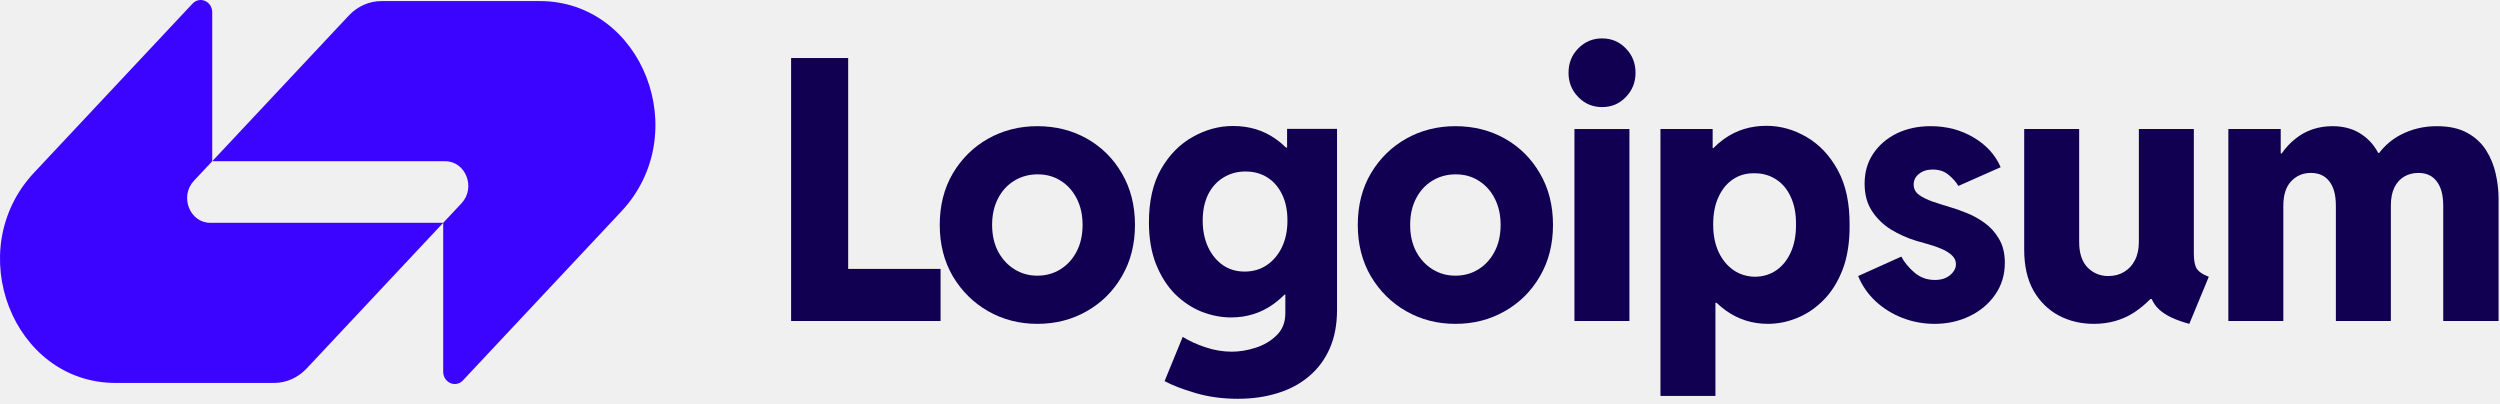
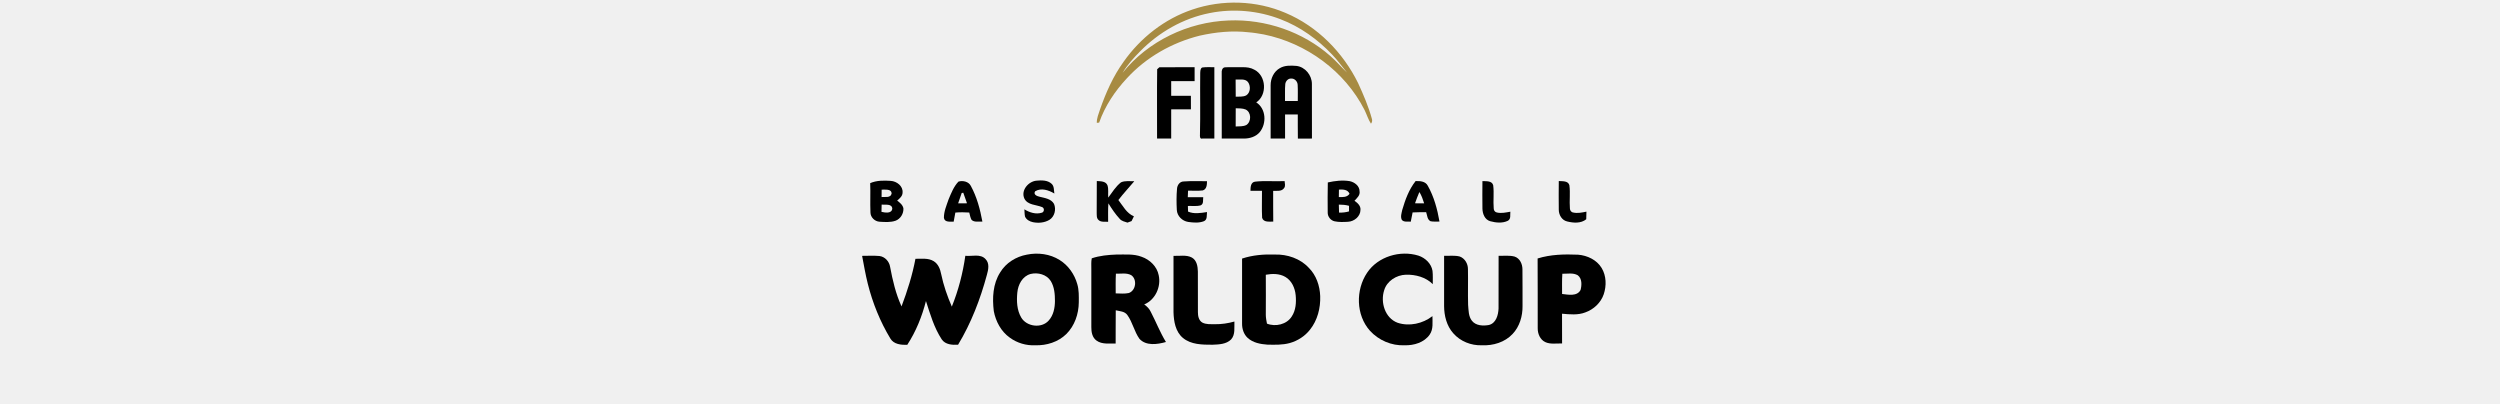
- <svg xmlns="http://www.w3.org/2000/svg" width="248" height="40" viewBox="0 0 248 40" fill="none">
-   <g clip-path="url(#clip0_874_154)">
-     <path d="M34.604 1.539C35.463 0.622 36.63 0.107 37.846 0.107C43.313 0.107 48.466 0.107 53.541 0.107C63.746 0.107 68.857 13.269 61.64 20.967L45.921 37.735C45.199 38.505 43.965 37.959 43.965 36.871V22.102L45.782 20.165C47.225 18.625 46.203 15.993 44.162 15.993H21.054L34.604 1.539Z" fill="#3A04FF" />
-     <path d="M30.415 36.556C29.555 37.473 28.388 37.988 27.173 37.988C21.705 37.988 16.553 37.988 11.478 37.988C1.272 37.988 -3.838 24.826 3.378 17.128L19.098 0.36C19.82 -0.409 21.054 0.136 21.054 1.224L21.054 15.993L19.237 17.931C17.794 19.47 18.816 22.103 20.857 22.103L43.965 22.102L30.415 36.556Z" fill="#3A04FF" />
-     <path d="M156.185 12.8V31.843H161.639V12.8H156.185Z" fill="#110051" />
-     <path d="M156.565 9.632C157.21 10.293 157.997 10.623 158.93 10.623C159.862 10.623 160.645 10.293 161.277 9.632C161.922 8.971 162.244 8.169 162.244 7.225C162.244 6.258 161.922 5.45 161.277 4.801C160.645 4.14 159.862 3.81 158.93 3.81C157.997 3.81 157.21 4.14 156.565 4.801C155.92 5.45 155.598 6.258 155.598 7.225C155.598 8.169 155.92 8.971 156.565 9.632Z" fill="#110051" />
-     <path fill-rule="evenodd" clip-rule="evenodd" d="M164.717 39.276V12.8H169.895V14.694H169.963C170.289 14.364 170.64 14.063 171.017 13.791C172.236 12.918 173.64 12.481 175.228 12.481C176.621 12.481 177.95 12.853 179.216 13.596C180.493 14.34 181.529 15.443 182.323 16.906C183.116 18.369 183.501 20.192 183.479 22.374C183.49 24.026 183.265 25.466 182.806 26.693C182.345 27.908 181.724 28.917 180.942 29.719C180.159 30.521 179.284 31.123 178.318 31.524C177.352 31.925 176.373 32.126 175.383 32.126C173.818 32.126 172.415 31.677 171.172 30.781C170.859 30.552 170.563 30.304 170.283 30.038H170.171V39.276H164.717ZM174.106 27.454C174.911 27.442 175.619 27.224 176.23 26.799C176.839 26.374 177.317 25.772 177.662 24.994C178.007 24.215 178.174 23.306 178.162 22.268C178.174 21.206 178.002 20.298 177.645 19.543C177.3 18.776 176.811 18.192 176.178 17.791C175.545 17.378 174.82 17.177 174.003 17.189C173.232 17.177 172.541 17.372 171.932 17.773C171.322 18.174 170.839 18.758 170.482 19.525C170.125 20.28 169.947 21.195 169.947 22.268C169.947 23.306 170.125 24.215 170.482 24.994C170.85 25.772 171.345 26.374 171.966 26.799C172.588 27.224 173.301 27.442 174.106 27.454Z" fill="#110051" />
-     <path d="M188.731 31.542C189.743 31.931 190.802 32.126 191.906 32.126C193.172 32.126 194.329 31.872 195.376 31.365C196.435 30.858 197.28 30.15 197.913 29.241C198.558 28.321 198.879 27.265 198.879 26.073C198.879 25.129 198.684 24.333 198.293 23.684C197.913 23.035 197.429 22.504 196.843 22.091C196.267 21.678 195.675 21.354 195.065 21.118C194.455 20.87 193.92 20.681 193.459 20.552C192.861 20.375 192.286 20.192 191.734 20.003C191.182 19.814 190.727 19.59 190.37 19.33C190.013 19.071 189.835 18.729 189.835 18.304C189.835 17.879 190.013 17.525 190.37 17.242C190.727 16.959 191.175 16.817 191.717 16.817C192.361 16.817 192.89 16.994 193.304 17.348C193.731 17.702 194.052 18.068 194.271 18.445L198.465 16.587C197.936 15.36 197.038 14.375 195.773 13.632C194.518 12.889 193.103 12.517 191.527 12.517C190.261 12.517 189.133 12.759 188.144 13.242C187.166 13.726 186.389 14.399 185.813 15.26C185.249 16.109 184.968 17.095 184.968 18.215C184.968 19.277 185.21 20.18 185.693 20.923C186.176 21.666 186.803 22.28 187.574 22.764C188.356 23.236 189.185 23.607 190.06 23.879C190.44 23.985 190.854 24.103 191.303 24.233C191.762 24.363 192.2 24.516 192.614 24.693C193.028 24.87 193.368 25.082 193.632 25.33C193.897 25.578 194.03 25.873 194.03 26.215C194.03 26.486 193.938 26.74 193.753 26.976C193.581 27.212 193.339 27.407 193.028 27.56C192.717 27.701 192.355 27.772 191.941 27.772C191.159 27.772 190.48 27.524 189.904 27.029C189.329 26.533 188.898 26.008 188.61 25.454L184.329 27.383C184.72 28.339 185.301 29.176 186.072 29.896C186.843 30.604 187.729 31.152 188.731 31.542Z" fill="#110051" />
-     <path d="M221.052 31.843V12.8H226.247V15.225H226.341C226.748 14.645 227.205 14.156 227.714 13.756C228.75 12.93 229.975 12.517 231.391 12.517C232.564 12.517 233.559 12.812 234.377 13.402C235.007 13.841 235.52 14.431 235.918 15.171H236.015C236.603 14.403 237.317 13.801 238.156 13.366C239.249 12.8 240.44 12.517 241.729 12.517C242.96 12.517 243.974 12.741 244.767 13.189C245.561 13.626 246.182 14.204 246.631 14.924C247.08 15.632 247.396 16.41 247.58 17.26C247.765 18.097 247.857 18.912 247.857 19.702V31.843H242.368V20.392C242.368 19.354 242.155 18.558 241.729 18.003C241.315 17.437 240.705 17.154 239.9 17.154C239.37 17.154 238.898 17.277 238.484 17.525C238.082 17.761 237.76 18.121 237.518 18.605C237.288 19.089 237.173 19.684 237.173 20.392V31.843H231.718V20.392C231.718 19.354 231.506 18.558 231.079 18.003C230.654 17.437 230.038 17.154 229.233 17.154C228.451 17.154 227.801 17.431 227.282 17.985C226.765 18.528 226.506 19.342 226.506 20.428V31.843H221.052Z" fill="#110051" />
-     <path d="M207.704 32.126C206.427 32.126 205.265 31.849 204.218 31.294C203.171 30.728 202.336 29.902 201.715 28.816C201.106 27.719 200.8 26.368 200.8 24.764V12.8H206.254V24.02C206.254 25.117 206.531 25.955 207.083 26.533C207.647 27.1 208.332 27.383 209.137 27.383C209.736 27.383 210.259 27.247 210.708 26.976C211.168 26.704 211.525 26.321 211.778 25.825C212.043 25.318 212.175 24.716 212.175 24.02V12.8H217.629V25.171C217.629 25.855 217.727 26.351 217.922 26.657C218.118 26.964 218.515 27.23 219.113 27.454L217.18 32.126C215.811 31.76 214.81 31.282 214.177 30.692C213.859 30.395 213.617 30.053 213.453 29.666H213.314C212.832 30.163 212.297 30.605 211.709 30.993C210.546 31.748 209.212 32.126 207.704 32.126Z" fill="#110051" />
-     <path fill-rule="evenodd" clip-rule="evenodd" d="M144.375 32.126C142.591 32.126 140.962 31.707 139.49 30.869C138.028 30.032 136.861 28.875 135.986 27.401C135.123 25.926 134.692 24.227 134.692 22.304C134.692 20.381 135.123 18.681 135.986 17.207C136.861 15.732 138.028 14.582 139.49 13.756C140.962 12.93 142.591 12.517 144.375 12.517C146.193 12.517 147.832 12.93 149.294 13.756C150.755 14.582 151.912 15.732 152.763 17.207C153.626 18.681 154.057 20.381 154.057 22.304C154.057 24.227 153.626 25.926 152.763 27.401C151.912 28.875 150.75 30.032 149.277 30.869C147.815 31.707 146.182 32.126 144.375 32.126ZM144.375 27.347C145.226 27.347 145.991 27.135 146.67 26.71C147.349 26.286 147.884 25.696 148.275 24.941C148.666 24.186 148.862 23.306 148.862 22.304C148.862 21.336 148.673 20.475 148.293 19.72C147.913 18.965 147.389 18.375 146.722 17.95C146.054 17.513 145.283 17.295 144.409 17.295C143.547 17.295 142.769 17.508 142.079 17.932C141.4 18.345 140.865 18.929 140.474 19.684C140.083 20.439 139.887 21.313 139.887 22.304C139.887 23.306 140.083 24.186 140.474 24.941C140.876 25.696 141.418 26.286 142.097 26.71C142.776 27.135 143.534 27.347 144.375 27.347Z" fill="#110051" />
-     <path fill-rule="evenodd" clip-rule="evenodd" d="M118.549 38.975C119.837 39.364 121.252 39.559 122.794 39.559C124.233 39.559 125.55 39.37 126.748 38.993C127.944 38.627 128.98 38.072 129.854 37.329C130.74 36.586 131.424 35.665 131.908 34.568C132.391 33.471 132.633 32.197 132.633 30.745V12.782H127.679V14.64H127.576C127.246 14.317 126.89 14.022 126.505 13.756C125.309 12.918 123.911 12.499 122.311 12.499C120.93 12.499 119.601 12.859 118.324 13.579C117.047 14.287 116 15.348 115.183 16.764C114.377 18.168 113.974 19.932 113.974 22.056C113.974 23.649 114.21 25.035 114.682 26.215C115.154 27.395 115.781 28.38 116.564 29.17C117.358 29.949 118.237 30.533 119.204 30.922C120.171 31.3 121.143 31.489 122.121 31.489C123.698 31.489 125.102 31.046 126.333 30.161C126.722 29.878 127.087 29.565 127.424 29.223H127.506V31.064C127.506 31.973 127.219 32.704 126.643 33.258C126.069 33.825 125.372 34.238 124.555 34.497C123.738 34.757 122.949 34.887 122.191 34.887C121.305 34.887 120.43 34.739 119.567 34.444C118.715 34.161 117.967 33.819 117.324 33.418L115.528 37.807C116.265 38.208 117.271 38.597 118.549 38.975ZM125.66 26.303C125.027 26.728 124.296 26.94 123.468 26.94C122.65 26.94 121.931 26.728 121.31 26.303C120.689 25.867 120.2 25.271 119.843 24.516C119.487 23.749 119.308 22.87 119.308 21.879C119.308 20.888 119.487 20.026 119.843 19.295C120.211 18.564 120.717 18.003 121.362 17.614C122.007 17.213 122.737 17.012 123.554 17.012C124.371 17.012 125.09 17.207 125.712 17.596C126.333 17.985 126.822 18.546 127.178 19.277C127.535 19.997 127.714 20.864 127.714 21.879C127.714 22.882 127.53 23.767 127.162 24.534C126.793 25.289 126.292 25.879 125.66 26.303Z" fill="#110051" />
-     <path fill-rule="evenodd" clip-rule="evenodd" d="M102.906 32.126C101.123 32.126 99.494 31.707 98.021 30.869C96.56 30.032 95.392 28.875 94.518 27.401C93.655 25.926 93.223 24.227 93.223 22.304C93.223 20.381 93.655 18.681 94.518 17.207C95.392 15.732 96.56 14.582 98.021 13.756C99.494 12.93 101.123 12.517 102.906 12.517C104.724 12.517 106.364 12.93 107.825 13.756C109.286 14.582 110.443 15.732 111.294 17.207C112.157 18.681 112.589 20.381 112.589 22.304C112.589 24.227 112.157 25.926 111.294 27.401C110.443 28.875 109.281 30.032 107.808 30.869C106.346 31.707 104.713 32.126 102.906 32.126ZM102.906 27.347C103.758 27.347 104.522 27.135 105.201 26.71C105.88 26.286 106.415 25.696 106.807 24.941C107.198 24.186 107.393 23.306 107.393 22.304C107.393 21.336 107.204 20.475 106.824 19.72C106.444 18.965 105.921 18.375 105.253 17.95C104.586 17.513 103.814 17.295 102.94 17.295C102.078 17.295 101.301 17.508 100.61 17.932C99.931 18.345 99.396 18.929 99.005 19.684C98.614 20.439 98.418 21.313 98.418 22.304C98.418 23.306 98.614 24.186 99.005 24.941C99.408 25.696 99.949 26.286 100.628 26.71C101.307 27.135 102.065 27.347 102.906 27.347Z" fill="#110051" />
-     <path d="M78.478 5.756V31.843H93.305V26.675H84.139V5.756H78.478Z" fill="#110051" />
-   </g>
-   <defs>
-     <clipPath id="clip0_874_154">
-       <rect width="248" height="40" fill="white" />
-     </clipPath>
-   </defs>
+ <svg xmlns="http://www.w3.org/2000/svg" width="248" zoomAndPan="magnify" viewBox="0 0 186 30" height="40" preserveAspectRatio="xMidYMid meet" version="1.0">
+   <path fill="#a78b42" d="M 88.711 0.711 C 90.945 -0.051 93.473 0.027 95.645 0.961 C 98.02 1.961 99.922 3.902 101.043 6.184 C 101.441 7.051 101.82 7.93 102.07 8.848 C 102.109 8.977 102.086 9.094 102 9.203 C 101.793 8.887 101.688 8.52 101.523 8.184 C 100.059 5.305 97.203 3.207 94.023 2.562 C 93.645 2.496 93.27 2.43 92.891 2.402 C 91.68 2.262 90.449 2.387 89.262 2.652 C 87.195 3.168 85.273 4.262 83.84 5.824 C 82.949 6.781 82.207 7.891 81.777 9.121 C 81.73 9.129 81.645 9.137 81.602 9.141 C 81.594 8.793 81.734 8.473 81.84 8.148 C 82.277 6.895 82.82 5.664 83.605 4.582 C 84.852 2.816 86.641 1.406 88.711 0.711 M 90.016 0.969 C 88.031 1.355 86.207 2.402 84.805 3.84 C 84.328 4.324 83.867 4.836 83.52 5.418 C 85.406 3.062 88.383 1.633 91.414 1.523 C 94.156 1.41 96.938 2.363 98.988 4.176 C 99.422 4.555 99.797 5 100.215 5.395 C 99.844 4.953 99.512 4.473 99.109 4.059 C 98.035 2.926 96.734 1.988 95.266 1.43 C 93.609 0.789 91.762 0.621 90.016 0.969 Z M 90.016 0.969 " fill-opacity="1" fill-rule="nonzero" />
+   <path fill="#000000" d="M 95.227 5.066 C 95.59 4.855 96.031 4.871 96.438 4.902 C 97.102 4.969 97.605 5.598 97.605 6.242 C 97.613 7.598 97.605 8.953 97.609 10.309 C 97.262 10.309 96.91 10.309 96.562 10.312 C 96.551 9.711 96.559 9.113 96.555 8.516 C 96.238 8.516 95.926 8.516 95.609 8.516 C 95.609 9.113 95.609 9.711 95.609 10.309 C 95.25 10.309 94.895 10.309 94.535 10.309 C 94.535 8.984 94.535 7.66 94.535 6.34 C 94.531 5.84 94.773 5.316 95.227 5.066 M 95.625 6.258 C 95.586 6.676 95.617 7.094 95.605 7.512 C 95.922 7.516 96.238 7.516 96.555 7.516 C 96.551 7.125 96.57 6.73 96.547 6.336 C 96.551 6.074 96.324 5.82 96.051 5.844 C 95.824 5.836 95.645 6.051 95.625 6.258 Z M 95.625 6.258 " fill-opacity="1" fill-rule="nonzero" />
+   <path fill="#000000" d="M 86.258 5.004 C 87.133 4.996 88.004 5.004 88.879 5 C 88.875 5.344 88.875 5.691 88.879 6.035 C 88.297 6.035 87.719 6.035 87.137 6.035 C 87.137 6.402 87.137 6.766 87.137 7.129 C 87.625 7.133 88.113 7.133 88.602 7.129 C 88.602 7.465 88.602 7.801 88.605 8.133 C 88.117 8.137 87.625 8.133 87.137 8.137 C 87.137 8.859 87.137 9.586 87.137 10.309 C 86.785 10.309 86.434 10.309 86.086 10.309 C 86.09 8.59 86.07 6.871 86.094 5.148 C 86.133 5.113 86.215 5.039 86.258 5.004 Z M 86.258 5.004 " fill-opacity="1" fill-rule="nonzero" />
+   <path fill="#000000" d="M 89.441 5.023 C 89.742 4.977 90.047 5.004 90.348 5 C 90.348 6.77 90.348 8.539 90.348 10.309 C 90.051 10.309 89.75 10.316 89.453 10.309 C 89.262 10.363 89.27 10.133 89.277 10.016 C 89.316 8.484 89.277 6.953 89.297 5.422 C 89.309 5.281 89.297 5.102 89.441 5.023 Z M 89.441 5.023 " fill-opacity="1" fill-rule="nonzero" />
+   <path fill="#000000" d="M 90.895 5.422 C 90.875 5.254 90.941 5.02 91.141 5.008 C 91.57 4.984 92 5.008 92.434 5 C 92.738 4.992 93.059 5.031 93.328 5.188 C 94.215 5.637 94.293 7.074 93.465 7.617 C 94.199 8.086 94.25 9.184 93.727 9.828 C 93.441 10.172 92.977 10.312 92.535 10.309 C 91.992 10.312 91.445 10.305 90.898 10.309 C 90.895 8.68 90.898 7.051 90.895 5.422 M 91.93 5.918 C 91.93 6.344 91.93 6.77 91.938 7.195 C 92.199 7.176 92.484 7.223 92.723 7.094 C 93.039 6.891 93.062 6.398 92.855 6.113 C 92.637 5.828 92.238 5.941 91.93 5.918 M 91.938 8.055 C 91.93 8.504 91.93 8.957 91.934 9.41 C 92.199 9.391 92.488 9.426 92.734 9.297 C 93.117 9.043 93.105 8.344 92.672 8.145 C 92.441 8.051 92.184 8.066 91.938 8.055 Z M 91.938 8.055 " fill-opacity="1" fill-rule="nonzero" />
+   <path fill="#000000" d="M 64.742 13.625 C 65.223 13.418 65.758 13.422 66.27 13.457 C 66.719 13.484 67.191 13.844 67.152 14.324 C 67.152 14.586 66.938 14.766 66.75 14.922 C 66.949 15.078 67.172 15.25 67.215 15.512 C 67.23 15.895 67 16.285 66.629 16.422 C 66.246 16.555 65.828 16.52 65.43 16.496 C 65.074 16.469 64.766 16.164 64.762 15.809 C 64.73 15.082 64.773 14.352 64.742 13.625 M 65.594 14.109 C 65.59 14.293 65.59 14.477 65.59 14.66 C 65.848 14.633 66.262 14.746 66.336 14.402 C 66.328 14.027 65.848 14.125 65.594 14.109 M 65.594 15.223 C 65.59 15.402 65.59 15.582 65.582 15.762 C 65.855 15.824 66.34 15.91 66.387 15.523 C 66.355 15.133 65.867 15.254 65.594 15.223 Z M 65.594 15.223 " fill-opacity="1" fill-rule="nonzero" />
+   <path fill="#000000" d="M 71.309 13.512 C 71.629 13.41 72.07 13.508 72.23 13.832 C 72.68 14.656 72.922 15.574 73.09 16.488 C 72.824 16.461 72.496 16.562 72.285 16.359 C 72.188 16.191 72.164 15.996 72.113 15.812 C 71.77 15.789 71.422 15.785 71.078 15.816 C 71.043 16.043 71 16.266 70.953 16.492 C 70.691 16.48 70.281 16.562 70.227 16.207 C 70.223 15.727 70.426 15.273 70.578 14.824 C 70.773 14.367 70.957 13.879 71.309 13.512 M 71.551 14.359 C 71.461 14.617 71.367 14.871 71.285 15.129 C 71.504 15.129 71.727 15.129 71.945 15.125 C 71.859 14.863 71.766 14.602 71.668 14.34 C 71.641 14.344 71.582 14.355 71.551 14.359 Z M 71.551 14.359 " fill-opacity="1" fill-rule="nonzero" />
+   <path fill="#000000" d="M 76.215 14.777 C 75.934 14.172 76.504 13.496 77.117 13.441 C 77.5 13.406 77.945 13.398 78.242 13.676 C 78.441 13.859 78.402 14.156 78.445 14.398 C 78.027 14.148 77.465 13.953 77.012 14.234 C 76.863 14.477 77.152 14.594 77.344 14.637 C 77.73 14.734 78.203 14.789 78.418 15.168 C 78.594 15.578 78.465 16.125 78.066 16.363 C 77.703 16.574 77.258 16.613 76.852 16.531 C 76.609 16.48 76.363 16.348 76.262 16.113 C 76.223 15.938 76.227 15.754 76.215 15.574 C 76.598 15.812 77.078 15.969 77.527 15.82 C 77.707 15.758 77.715 15.469 77.527 15.406 C 77.086 15.223 76.461 15.266 76.215 14.777 Z M 76.215 14.777 " fill-opacity="1" fill-rule="nonzero" />
+   <path fill="#000000" d="M 83.402 13.566 C 83.711 13.426 84.062 13.492 84.391 13.484 C 84 13.953 83.578 14.395 83.207 14.883 C 83.547 15.32 83.816 15.867 84.363 16.094 C 84.305 16.211 84.246 16.332 84.188 16.449 C 84.086 16.488 83.984 16.523 83.883 16.562 C 83.684 16.496 83.453 16.453 83.309 16.285 C 82.984 15.934 82.715 15.535 82.465 15.129 C 82.43 15.586 82.445 16.047 82.445 16.504 C 82.211 16.477 81.922 16.551 81.734 16.371 C 81.566 16.227 81.605 15.992 81.594 15.797 C 81.602 15.02 81.594 14.242 81.602 13.469 C 81.887 13.488 82.266 13.473 82.395 13.785 C 82.492 14.078 82.426 14.398 82.453 14.703 C 82.75 14.312 83.008 13.871 83.402 13.566 Z M 83.402 13.566 " fill-opacity="1" fill-rule="nonzero" />
+   <path fill="#000000" d="M 105.32 13.473 C 105.652 13.461 106.059 13.484 106.23 13.824 C 106.691 14.641 106.938 15.566 107.098 16.484 C 106.875 16.48 106.648 16.504 106.434 16.461 C 106.18 16.336 106.188 16.016 106.105 15.785 C 105.77 15.785 105.434 15.789 105.098 15.805 C 105.051 16.035 105 16.262 104.961 16.492 C 104.738 16.465 104.457 16.551 104.297 16.359 C 104.18 16.125 104.277 15.859 104.328 15.617 C 104.547 14.863 104.824 14.102 105.32 13.473 M 105.602 14.285 C 105.484 14.559 105.379 14.84 105.277 15.125 C 105.504 15.129 105.73 15.129 105.957 15.129 C 105.863 14.836 105.766 14.547 105.602 14.285 Z M 105.602 14.285 " fill-opacity="1" fill-rule="nonzero" />
+   <path fill="#000000" d="M 110.293 13.473 C 110.574 13.492 111.004 13.434 111.094 13.785 C 111.168 14.359 111.082 14.938 111.133 15.512 C 111.133 15.648 111.223 15.785 111.367 15.809 C 111.699 15.887 112.039 15.809 112.371 15.75 C 112.34 15.977 112.434 16.285 112.191 16.422 C 111.785 16.625 111.293 16.574 110.867 16.457 C 110.461 16.34 110.297 15.895 110.293 15.512 C 110.281 14.832 110.289 14.152 110.293 13.473 Z M 110.293 13.473 " fill-opacity="1" fill-rule="nonzero" />
+   <path fill="#000000" d="M 115.973 13.469 C 116.246 13.492 116.668 13.438 116.762 13.781 C 116.84 14.355 116.754 14.938 116.801 15.512 C 116.805 15.648 116.891 15.785 117.039 15.809 C 117.367 15.887 117.707 15.812 118.031 15.746 C 118.027 15.934 118.02 16.125 118.016 16.312 C 117.621 16.637 117.062 16.59 116.598 16.477 C 116.203 16.387 115.977 15.992 115.973 15.613 C 115.961 14.898 115.969 14.184 115.973 13.469 Z M 115.973 13.469 " fill-opacity="1" fill-rule="nonzero" />
+   <path fill="#000000" d="M 87.57 14.047 C 87.586 13.773 87.773 13.5 88.07 13.5 C 88.648 13.453 89.223 13.492 89.801 13.48 C 89.797 13.738 89.785 14.074 89.488 14.168 C 89.121 14.211 88.754 14.184 88.391 14.184 C 88.383 14.348 88.379 14.508 88.371 14.672 C 88.754 14.672 89.137 14.672 89.52 14.672 C 89.488 14.879 89.57 15.172 89.332 15.277 C 89.023 15.363 88.695 15.312 88.379 15.324 C 88.383 15.461 88.387 15.602 88.391 15.742 C 88.836 15.938 89.336 15.848 89.801 15.777 C 89.77 16.012 89.844 16.352 89.562 16.461 C 89.195 16.602 88.785 16.566 88.402 16.512 C 87.957 16.445 87.578 16.07 87.555 15.621 C 87.527 15.098 87.523 14.57 87.57 14.047 Z M 87.57 14.047 " fill-opacity="1" fill-rule="nonzero" />
+   <path fill="#000000" d="M 93.035 14.195 C 93.039 13.941 93.043 13.566 93.371 13.516 C 94.098 13.43 94.84 13.512 95.574 13.473 C 95.59 13.648 95.656 13.848 95.531 14 C 95.348 14.262 94.996 14.184 94.723 14.203 C 94.727 14.965 94.719 15.727 94.73 16.488 C 94.441 16.48 94.012 16.562 93.902 16.207 C 93.863 15.539 93.902 14.867 93.891 14.195 C 93.605 14.195 93.32 14.195 93.035 14.195 Z M 93.035 14.195 " fill-opacity="1" fill-rule="nonzero" />
+   <path fill="#000000" d="M 98.789 13.574 C 99.316 13.457 99.871 13.387 100.414 13.477 C 100.781 13.551 101.156 13.836 101.152 14.238 C 101.203 14.535 100.953 14.738 100.773 14.938 C 100.996 15.094 101.246 15.309 101.219 15.613 C 101.219 16.094 100.762 16.477 100.293 16.5 C 99.961 16.52 99.621 16.535 99.293 16.465 C 98.992 16.398 98.77 16.109 98.781 15.801 C 98.773 15.059 98.773 14.316 98.789 13.574 M 99.617 14.105 C 99.613 14.289 99.609 14.473 99.609 14.66 C 99.898 14.668 100.223 14.688 100.406 14.418 C 100.273 14.094 99.922 14.09 99.617 14.105 M 99.609 15.223 C 99.613 15.422 99.617 15.621 99.625 15.82 C 99.875 15.824 100.129 15.801 100.367 15.727 C 100.367 15.59 100.367 15.449 100.367 15.312 C 100.117 15.242 99.863 15.223 99.609 15.223 Z M 99.609 15.223 " fill-opacity="1" fill-rule="nonzero" />
+   <path fill="#000000" d="M 76.402 18.945 C 77.223 18.777 78.121 18.891 78.836 19.344 C 79.484 19.746 79.945 20.41 80.148 21.133 C 80.281 21.574 80.266 22.043 80.262 22.5 C 80.254 23.359 79.953 24.242 79.332 24.855 C 78.73 25.445 77.867 25.715 77.031 25.688 C 76.355 25.723 75.672 25.52 75.129 25.121 C 74.477 24.66 74.082 23.91 73.938 23.145 C 73.82 22.172 73.867 21.117 74.414 20.266 C 74.836 19.559 75.594 19.09 76.402 18.945 M 76.676 20.383 C 76.059 20.551 75.742 21.184 75.688 21.77 C 75.629 22.395 75.652 23.07 75.98 23.625 C 76.383 24.309 77.492 24.453 78.023 23.848 C 78.379 23.457 78.484 22.91 78.488 22.398 C 78.488 21.891 78.449 21.352 78.176 20.906 C 77.867 20.418 77.215 20.25 76.676 20.383 Z M 76.676 20.383 " fill-opacity="1" fill-rule="nonzero" />
+   <path fill="#000000" d="M 81.227 19.219 C 81.812 19.02 82.445 18.961 83.066 18.938 C 83.688 18.945 84.336 18.875 84.93 19.102 C 85.547 19.312 86.082 19.828 86.207 20.477 C 86.398 21.332 85.961 22.305 85.129 22.652 C 85.336 22.793 85.516 22.977 85.621 23.207 C 86.008 23.949 86.309 24.73 86.746 25.445 C 86.109 25.625 85.273 25.75 84.777 25.211 C 84.387 24.668 84.266 23.98 83.875 23.438 C 83.68 23.16 83.312 23.156 83.012 23.086 C 83 23.91 83.012 24.734 83.004 25.559 C 82.531 25.547 81.992 25.637 81.582 25.34 C 81.262 25.113 81.191 24.699 81.195 24.34 C 81.195 22.898 81.199 21.457 81.195 20.012 C 81.199 19.746 81.172 19.48 81.227 19.219 M 83.008 21.828 C 83.332 21.832 83.664 21.871 83.984 21.801 C 84.516 21.617 84.621 20.785 84.164 20.473 C 83.816 20.281 83.398 20.375 83.023 20.363 C 82.996 20.852 83.008 21.34 83.008 21.828 Z M 83.008 21.828 " fill-opacity="1" fill-rule="nonzero" />
+   <path fill="#000000" d="M 92.41 19.238 C 93.191 18.977 94.023 18.91 94.848 18.938 C 95.773 18.91 96.734 19.234 97.371 19.922 C 97.93 20.473 98.195 21.262 98.223 22.031 C 98.254 22.914 98.023 23.832 97.461 24.531 C 97.086 25.012 96.543 25.359 95.957 25.523 C 95.414 25.672 94.844 25.652 94.289 25.641 C 93.773 25.605 93.219 25.5 92.828 25.141 C 92.527 24.867 92.402 24.449 92.41 24.055 C 92.41 22.449 92.414 20.844 92.41 19.238 M 94.176 20.441 C 94.184 21.434 94.18 22.422 94.176 23.414 C 94.176 23.637 94.219 23.859 94.262 24.078 C 94.898 24.332 95.734 24.141 96.105 23.547 C 96.414 23.082 96.449 22.5 96.398 21.961 C 96.348 21.434 96.109 20.883 95.629 20.602 C 95.195 20.348 94.66 20.352 94.176 20.441 Z M 94.176 20.441 " fill-opacity="1" fill-rule="nonzero" />
+   <path fill="#000000" d="M 101.715 20.289 C 102.516 19.09 104.168 18.594 105.535 19.02 C 106.043 19.188 106.488 19.609 106.578 20.148 C 106.617 20.477 106.594 20.812 106.598 21.141 C 106.082 20.621 105.316 20.418 104.598 20.438 C 103.891 20.461 103.188 20.906 102.984 21.59 C 102.691 22.48 103.035 23.66 103.977 24.012 C 104.852 24.305 105.859 24.078 106.574 23.52 C 106.57 23.977 106.652 24.488 106.371 24.891 C 105.965 25.48 105.195 25.711 104.5 25.688 C 103.535 25.734 102.566 25.316 101.922 24.605 C 100.879 23.438 100.852 21.566 101.715 20.289 Z M 101.715 20.289 " fill-opacity="1" fill-rule="nonzero" />
+   <path fill="#000000" d="M 114.398 19.23 C 115.371 18.926 116.402 18.906 117.41 18.949 C 118.098 19.004 118.797 19.336 119.16 19.934 C 119.516 20.52 119.531 21.262 119.316 21.898 C 119.102 22.523 118.574 23.02 117.949 23.242 C 117.398 23.457 116.789 23.391 116.215 23.34 C 116.223 24.078 116.215 24.816 116.219 25.555 C 115.801 25.539 115.352 25.633 114.961 25.449 C 114.578 25.262 114.402 24.828 114.406 24.426 C 114.398 22.691 114.414 20.961 114.398 19.23 M 116.238 20.367 C 116.203 20.867 116.223 21.371 116.219 21.871 C 116.676 21.922 117.328 22.07 117.594 21.574 C 117.688 21.219 117.715 20.73 117.387 20.48 C 117.039 20.277 116.617 20.375 116.238 20.367 Z M 116.238 20.367 " fill-opacity="1" fill-rule="nonzero" />
+   <path fill="#000000" d="M 64.141 19.035 C 64.57 19.035 65.004 19.008 65.434 19.047 C 65.844 19.098 66.16 19.457 66.223 19.848 C 66.41 20.852 66.645 21.863 67.074 22.797 C 67.508 21.645 67.883 20.465 68.109 19.254 C 68.562 19.262 69.059 19.18 69.465 19.43 C 69.805 19.637 69.953 20.023 70.023 20.391 C 70.195 21.223 70.477 22.031 70.816 22.812 C 71.305 21.598 71.637 20.324 71.82 19.031 C 72.316 19.086 72.945 18.859 73.324 19.277 C 73.641 19.598 73.531 20.074 73.422 20.457 C 72.934 22.266 72.254 24.035 71.281 25.648 C 70.848 25.672 70.336 25.645 70.066 25.25 C 69.496 24.383 69.207 23.375 68.891 22.398 C 68.598 23.543 68.148 24.664 67.5 25.656 C 67.047 25.668 66.5 25.621 66.246 25.191 C 65.48 23.926 64.922 22.539 64.562 21.105 C 64.391 20.422 64.273 19.727 64.141 19.035 Z M 64.141 19.035 " fill-opacity="1" fill-rule="nonzero" />
+   <path fill="#000000" d="M 87.309 19.035 C 87.762 19.059 88.262 18.938 88.68 19.164 C 89.043 19.375 89.113 19.824 89.121 20.203 C 89.129 21.215 89.117 22.223 89.125 23.23 C 89.125 23.508 89.184 23.832 89.441 23.992 C 89.73 24.152 90.074 24.113 90.391 24.121 C 90.879 24.129 91.367 24.055 91.84 23.922 C 91.82 24.367 91.922 24.891 91.594 25.254 C 91.238 25.613 90.684 25.629 90.207 25.648 C 89.457 25.648 88.609 25.645 88.004 25.137 C 87.453 24.672 87.328 23.91 87.309 23.23 C 87.309 21.832 87.312 20.434 87.309 19.035 Z M 87.309 19.035 " fill-opacity="1" fill-rule="nonzero" />
+   <path fill="#000000" d="M 107.441 19.031 C 107.828 19.047 108.23 18.984 108.609 19.086 C 108.988 19.223 109.219 19.629 109.215 20.02 C 109.234 20.906 109.203 21.793 109.227 22.68 C 109.266 23.086 109.246 23.535 109.516 23.871 C 109.809 24.238 110.344 24.258 110.773 24.18 C 111.312 24.047 111.473 23.434 111.492 22.953 C 111.5 21.645 111.492 20.34 111.496 19.031 C 111.891 19.043 112.301 18.984 112.688 19.09 C 113.078 19.219 113.266 19.641 113.27 20.023 C 113.285 20.941 113.27 21.855 113.277 22.773 C 113.285 23.516 113.062 24.293 112.539 24.844 C 111.965 25.465 111.086 25.727 110.254 25.688 C 109.457 25.719 108.645 25.398 108.121 24.793 C 107.629 24.242 107.445 23.488 107.441 22.77 C 107.441 21.523 107.441 20.277 107.441 19.031 Z M 107.441 19.031 " fill-opacity="1" fill-rule="nonzero" />
</svg>
